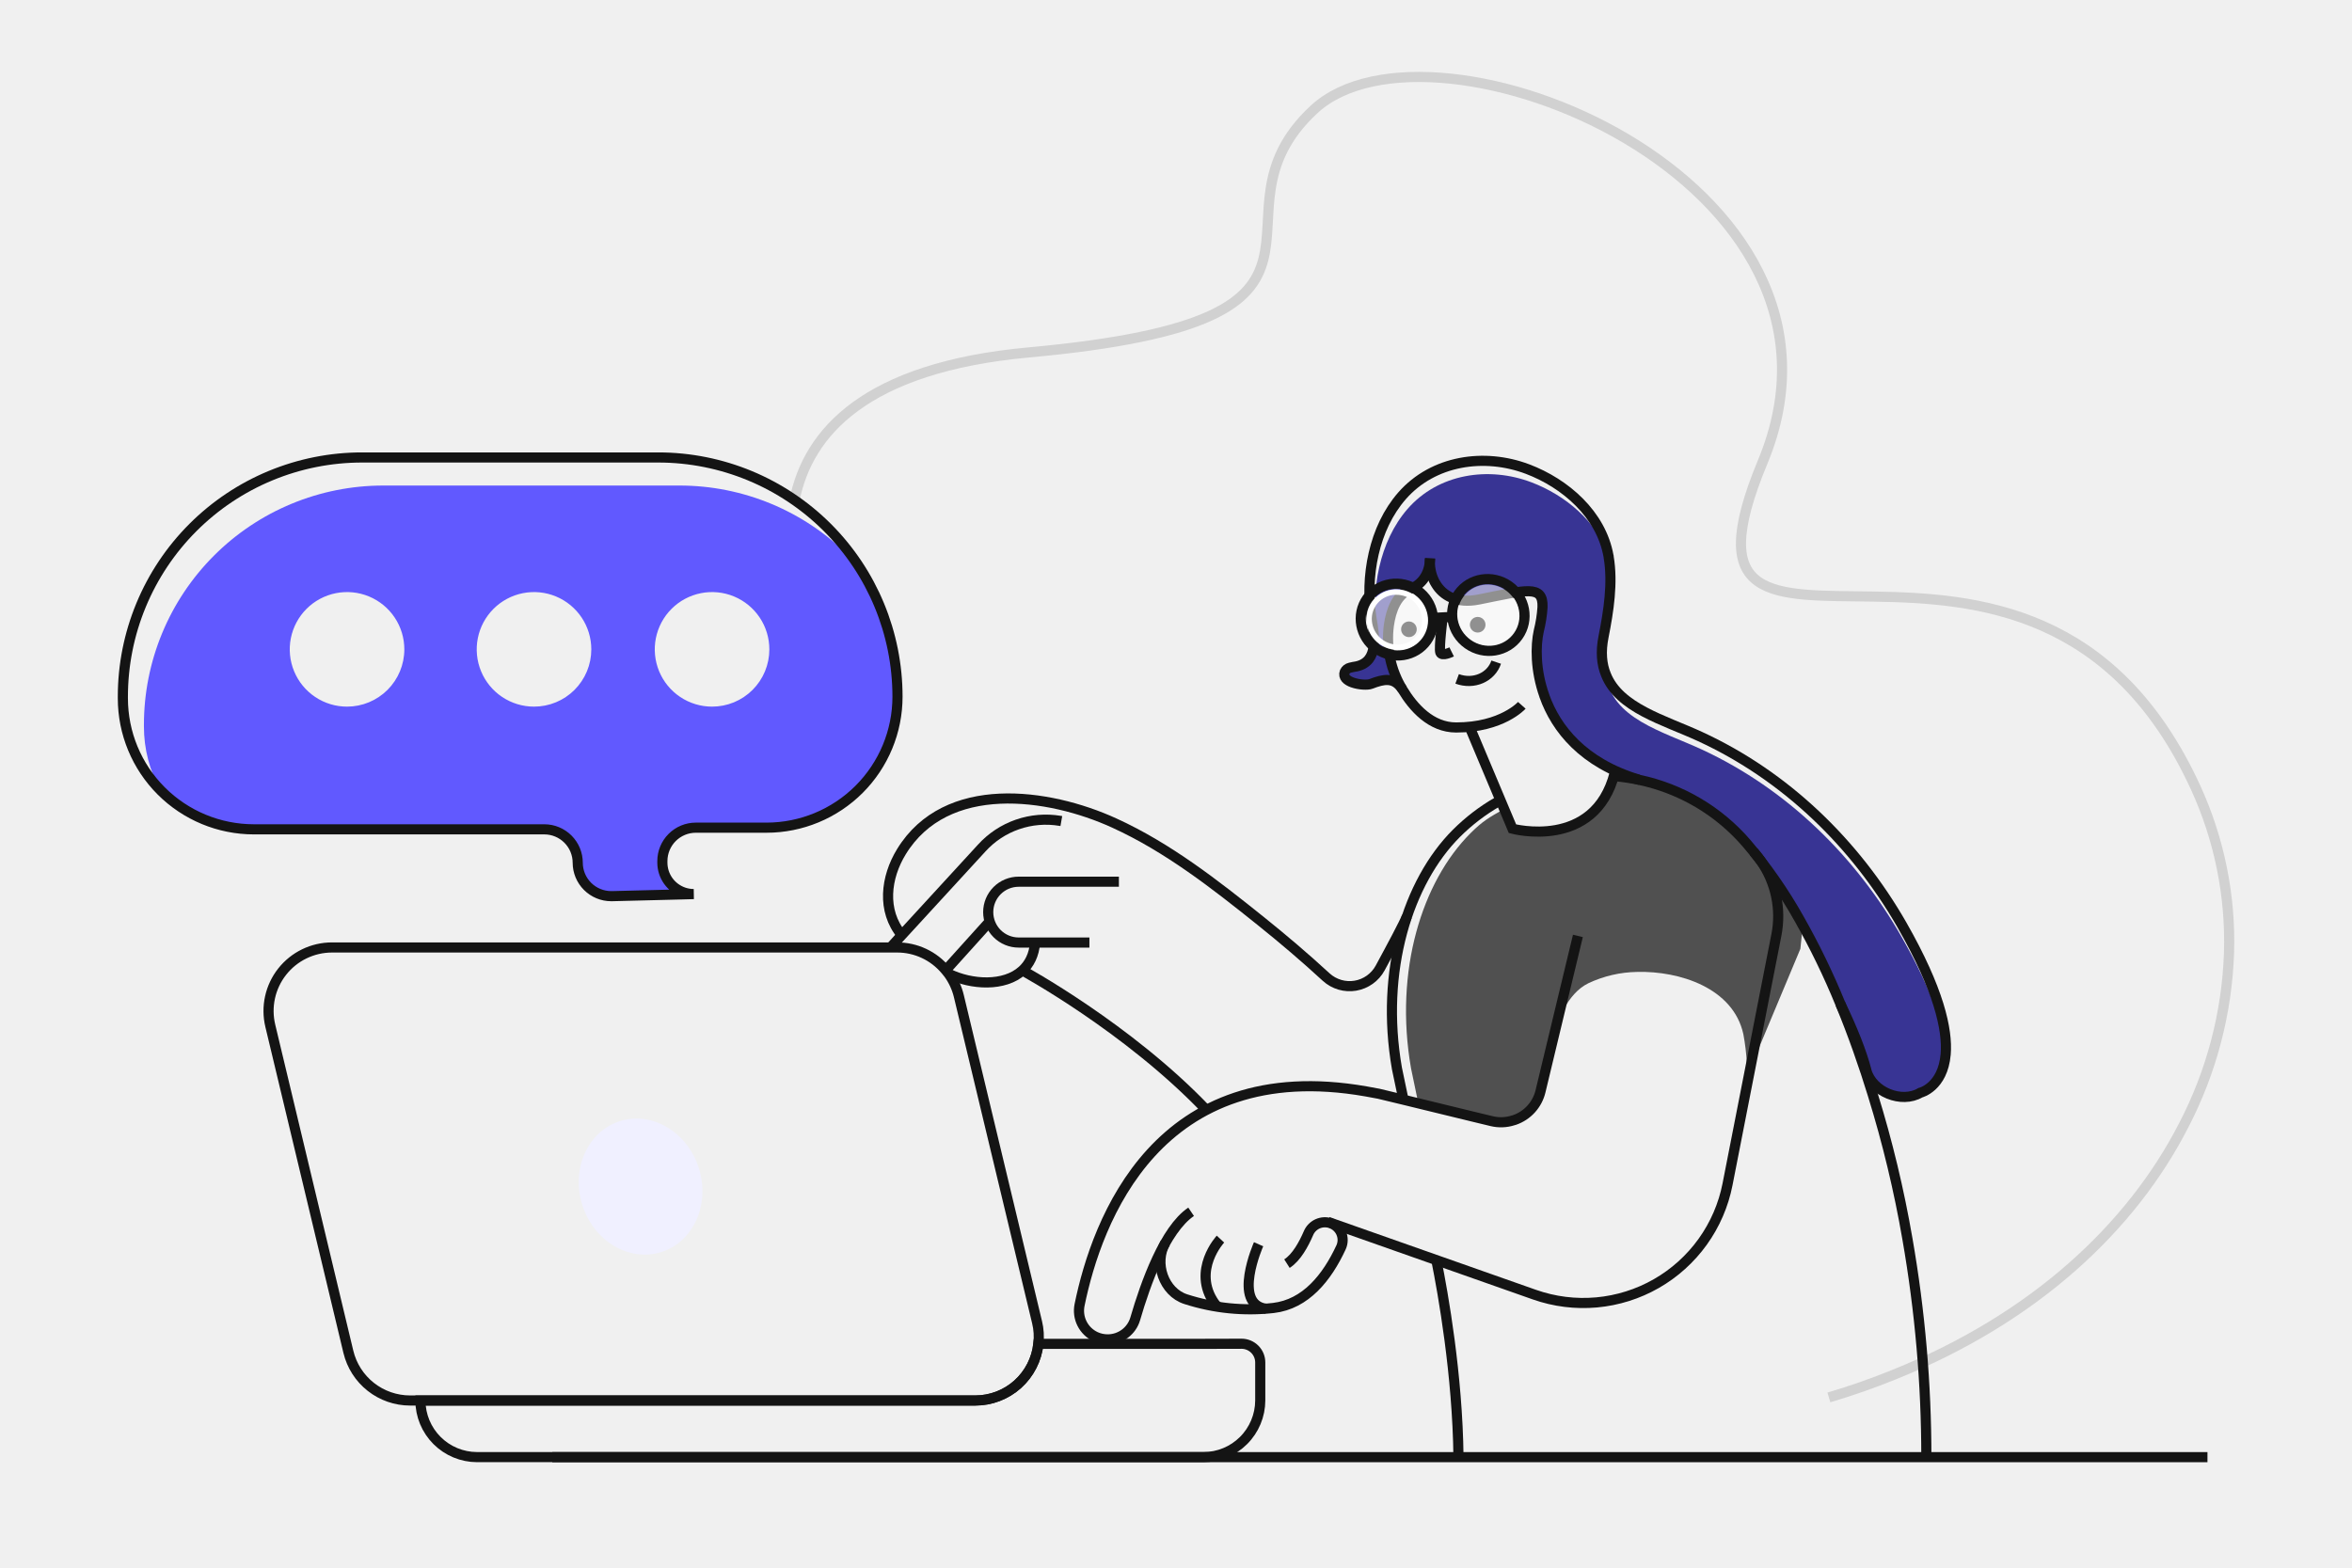
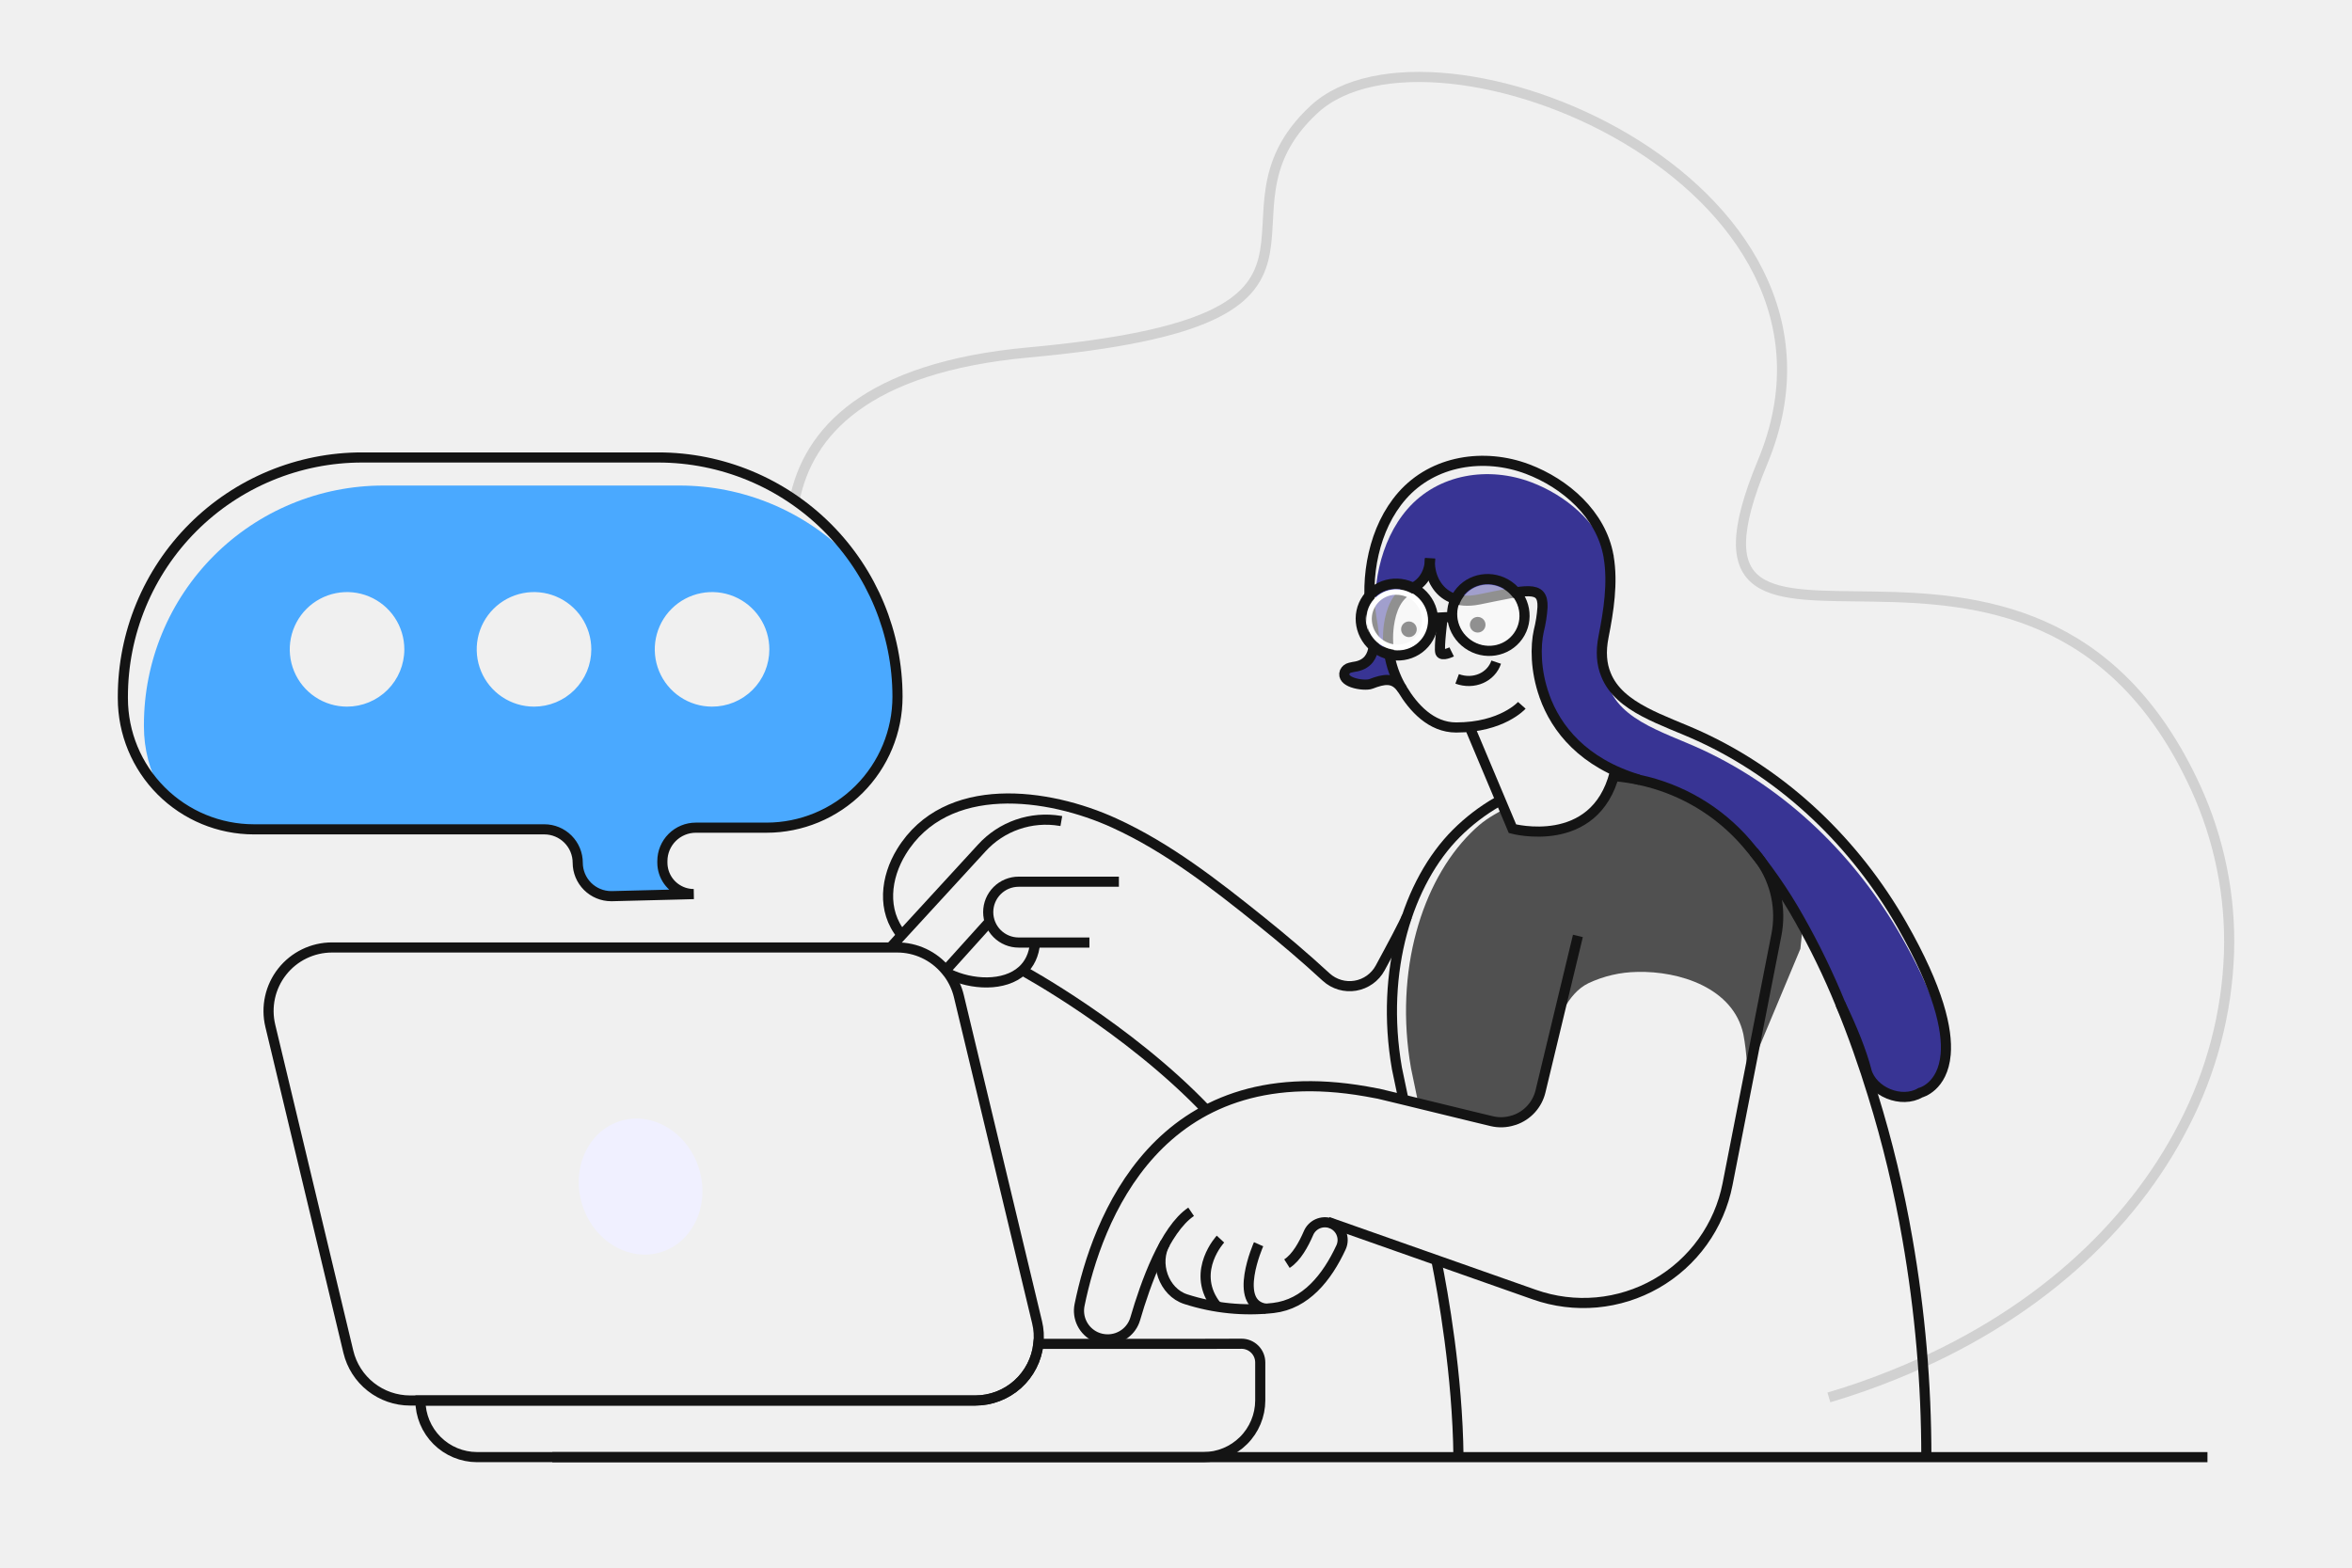
<svg xmlns="http://www.w3.org/2000/svg" width="390" height="260" viewBox="0 0 390 260" fill="none">
  <path d="M299.217 150.811L298.53 157.369C296.743 161.641 294.956 165.909 293.171 170.175C292.548 171.673 291.922 173.169 291.293 174.661C291.008 175.36 290.604 176.003 290.098 176.563C290.073 176.6 290.04 176.632 290.001 176.655C289.962 176.678 289.918 176.691 289.873 176.695C289.722 176.695 289.667 176.493 289.656 176.342C289.569 174.724 289.377 173.114 289.077 171.522C287.405 163.834 278.479 161.017 271.479 161.192C268.678 161.234 265.918 161.874 263.384 163.066C259.728 164.836 258.304 169.756 258.11 169.939L257.955 170.571L255.448 181.014C254.92 183.342 254.517 184.572 252.367 185.193C252.297 185.216 250.155 186.357 250.085 186.357C249.255 186.59 251.529 186.09 250.628 185.938L247.776 185.492L246.562 185.213L228.839 181.018C229.526 181.134 230.228 181.262 230.942 181.406L235.056 182.388L233.969 177.172C231.14 160.936 235.828 146.205 243.814 138.207C245.917 136.104 246.961 135.564 249.414 134.163L250.791 137.427C250.791 137.427 264.886 141.63 268.208 128.734C269.55 128.851 272.131 128.831 273.462 129.122C280.4 130.577 286.666 134.275 291.293 139.647C291.701 140.112 292.1 140.593 292.496 141.082L292.706 141.339C292.95 141.645 293.21 141.959 293.455 142.274L293.629 142.522C295.658 145.17 297.524 147.938 299.217 150.811Z" fill="#505050" />
  <path d="M131.746 82.933C133.981 71.757 143.473 60.93 170.583 58.45C230.841 52.943 198.267 36.331 217.888 18.15C237.508 -0.031 311.693 29.881 292.286 76.596C272.88 123.31 336.944 71.462 364.077 130.633C368.008 139.22 369.901 148.599 369.607 158.038C369.265 168.011 366.697 177.781 362.091 186.634C353.425 203.561 337.328 218.641 314.049 227.986C310.613 229.385 307.017 230.644 303.261 231.761" stroke="#D1D1D1" stroke-width="1.68" stroke-miterlimit="10" />
  <path d="M322.625 174.85C322.155 180.334 318.438 181.226 318.438 181.226C315.295 183.085 310.467 181.086 309.493 177.602C309.479 177.564 309.471 177.525 309.47 177.485C308.694 174.501 307.18 170.667 305.147 166.472C301.227 156.988 296.132 147.426 289.597 139.863C284.97 134.492 278.704 130.794 271.766 129.339C271.743 129.339 271.731 129.315 271.708 129.315C262.507 126.545 258.029 120.887 256.088 115.462C256.088 115.462 256.088 115.462 256.088 115.438C255.258 112.012 254.412 108.671 254.866 106.649C255.642 103.106 256.03 99.276 255.064 98.5C253.849 97.483 251.653 98.236 246.065 99.361C241.226 100.355 238.645 99.792 238.063 96.835C237.971 96.376 237.924 95.909 237.923 95.442C237.9 95.737 236.759 94.565 236.705 94.844C236.34 96.354 235.61 96.959 234.019 97.623C231.656 98.604 230.69 102.396 230.341 104.922C229.976 107.611 231.186 111.321 232.145 113.847C230.919 112.446 229.514 112.609 227.318 113.459C226.767 113.669 225.377 113.611 224.279 113.226C224.434 113.093 224.617 112.996 224.815 112.943C225.168 112.827 222.606 111.554 222.979 111.472C226.708 110.63 228.8 107.522 228.358 104.786C227.259 97.898 228.722 89.796 233.375 84.429C238.505 78.526 246.876 77.3 253.962 80.001C259.527 82.116 264.789 86.454 266.717 92.24C266.717 92.263 266.717 92.287 266.741 92.31C266.986 93.046 267.174 93.8 267.303 94.565C268.013 98.868 266.496 103.23 265.654 107.483C265.351 109.016 266.12 110.689 266.283 111.903C267.218 119.199 275.639 121.259 282.302 124.356C296.307 130.879 307.743 142.032 315.434 155.595C320.541 164.575 322.365 170.698 322.625 174.85Z" fill="#383494" />
  <path d="M248.793 132.715C248.642 132.796 248.49 132.878 248.35 132.971C245.835 134.413 243.523 136.182 241.474 138.233C233.492 146.231 228.804 160.962 231.633 177.198L232.719 182.386" stroke="#141414" stroke-width="1.68" stroke-miterlimit="10" />
  <path d="M319.42 241.66C319.421 229.539 318.373 217.441 316.288 205.5C314.893 197.399 312.972 189.397 310.537 181.545C309.074 176.776 307.285 171.63 305.158 166.465C303.184 161.632 300.902 156.929 298.329 152.387C295.833 147.938 292.913 143.742 289.609 139.856C284.982 134.485 278.716 130.787 271.778 129.332C270.447 129.05 269.1 128.848 267.746 128.727" stroke="#141414" stroke-width="1.68" stroke-miterlimit="10" />
  <path d="M175.985 136.174L175.787 136.139C173.417 135.742 170.985 135.946 168.715 136.732C166.444 137.519 164.407 138.863 162.791 140.64L149.519 155.099L147.967 156.807C147.87 156.912 147.78 157.022 147.695 157.137" stroke="#141414" stroke-width="1.68" stroke-miterlimit="10" />
  <path d="M156.818 160.911L164.102 152.832L164.114 152.82" stroke="#141414" stroke-width="1.68" stroke-miterlimit="10" />
  <path d="M220.181 202.645L254.443 214.718C257.743 215.88 261.254 216.319 264.738 216.004C268.222 215.688 271.598 214.627 274.635 212.89C277.672 211.154 280.3 208.783 282.339 205.941C284.379 203.098 285.782 199.85 286.454 196.417L294.561 155.034C294.975 152.909 294.956 150.722 294.504 148.605C294.052 146.487 293.176 144.484 291.93 142.713C291.581 142.215 291.203 141.738 290.796 141.285" stroke="#141414" stroke-width="1.68" stroke-miterlimit="10" />
  <path d="M197.507 200.975C193.145 203.92 189.94 212.865 188.236 218.736C187.945 219.721 187.341 220.585 186.517 221.197C185.693 221.81 184.692 222.14 183.665 222.136C182.97 222.136 182.282 221.985 181.651 221.693C180.682 221.239 179.895 220.471 179.416 219.515C178.937 218.558 178.795 217.467 179.012 216.42C181.864 202.473 191.931 174.94 226.511 181.009C227.201 181.126 227.904 181.254 228.614 181.397L232.72 182.387L244.233 185.192L247.338 185.941C248.516 186.227 249.75 186.183 250.904 185.813C250.976 185.799 251.045 185.78 251.114 185.755C252.177 185.39 253.131 184.763 253.888 183.931C254.644 183.1 255.178 182.091 255.441 180.998L258.06 170.101L258.211 169.468L261.642 155.223" stroke="#141414" stroke-width="1.68" stroke-miterlimit="10" />
  <path d="M180.642 156.32H168.907C167.569 156.32 166.286 155.788 165.34 154.843C164.393 153.897 163.862 152.613 163.862 151.275C163.862 149.937 164.393 148.654 165.34 147.708C166.286 146.762 167.569 146.23 168.907 146.23H185.531" stroke="#141414" stroke-width="1.68" stroke-miterlimit="10" />
  <path d="M171.635 156.316C171.468 158.373 170.684 159.894 169.527 160.946C166.547 163.662 161.087 163.352 157.288 161.493" stroke="#141414" stroke-width="1.68" stroke-miterlimit="10" />
  <path d="M149.535 155.097C146.17 151.03 146.857 145.515 149.469 141.254C156.877 129.162 173.804 131.483 184.782 136.508C193.677 140.568 201.469 146.668 209.056 152.753C212.761 155.725 216.401 158.822 219.921 162.066C220.567 162.651 221.338 163.082 222.174 163.325C223.011 163.569 223.892 163.62 224.751 163.475C225.61 163.329 226.425 162.99 227.134 162.484C227.844 161.978 228.429 161.318 228.847 160.553C230.787 156.971 232.886 153.063 233.282 151.98" stroke="#141414" stroke-width="1.68" stroke-miterlimit="10" />
  <path d="M169.531 160.949C169.531 160.949 187.037 170.445 200.04 184.089" stroke="#141414" stroke-width="1.68" stroke-miterlimit="10" />
  <path d="M193.234 206.127C191.294 209.441 192.963 214.307 196.63 215.471C201.313 216.982 206.265 217.478 211.155 216.926C216.491 216.305 220.038 211.901 222.374 206.856C222.543 206.481 222.631 206.074 222.633 205.662C222.634 205.251 222.549 204.843 222.383 204.467C222.217 204.09 221.973 203.752 221.668 203.476C221.363 203.2 221.003 202.991 220.612 202.863C219.906 202.631 219.139 202.673 218.462 202.981C217.786 203.29 217.251 203.842 216.964 204.528C216.188 206.321 214.989 208.564 213.398 209.573" stroke="#141414" stroke-width="1.68" stroke-miterlimit="10" />
  <path d="M202.373 205.504C202.373 205.504 197.581 210.657 201.36 216.113C201.527 216.343 201.722 216.549 201.943 216.727" stroke="#141414" stroke-width="1.68" stroke-miterlimit="10" />
  <path d="M208.695 206.355C208.695 206.355 204.263 216.329 209.948 217.058" stroke="#141414" stroke-width="1.68" stroke-miterlimit="10" />
  <path d="M366.033 241.668H91.582" stroke="#141414" stroke-width="1.68" stroke-miterlimit="10" />
  <path d="M199.552 222.875H172.182C171.904 225.459 170.68 227.848 168.746 229.584C166.811 231.319 164.303 232.277 161.704 232.274H69.711C69.716 234.762 70.707 237.147 72.466 238.906C74.225 240.665 76.61 241.656 79.098 241.661H199.552C202.044 241.66 204.434 240.672 206.199 238.912C207.965 237.153 208.961 234.766 208.97 232.274V225.964C208.97 225.14 208.643 224.351 208.061 223.769C207.479 223.187 206.689 222.859 205.866 222.859L199.552 222.875Z" stroke="#141414" stroke-width="1.68" stroke-miterlimit="10" />
  <path d="M157.288 161.495C158.095 162.61 158.675 163.873 158.996 165.212L171.961 219.285C172.247 220.458 172.322 221.674 172.182 222.874C171.904 225.458 170.68 227.847 168.746 229.583C166.811 231.318 164.303 232.276 161.704 232.273H68.004C65.637 232.272 63.339 231.475 61.482 230.009C59.624 228.544 58.314 226.495 57.763 224.193L44.821 170.125C44.449 168.577 44.433 166.965 44.774 165.409C45.115 163.854 45.804 162.397 46.79 161.146C47.776 159.896 49.032 158.885 50.465 158.191C51.898 157.496 53.469 157.136 55.062 157.137H148.755C150.294 157.134 151.815 157.47 153.209 158.123C154.603 158.776 155.835 159.728 156.819 160.913L157.288 161.495Z" stroke="#141414" stroke-width="1.68" stroke-miterlimit="10" />
-   <path d="M142.612 94.203C142.014 93.5 141.385 92.825 140.729 92.169C137.049 88.476 132.676 85.547 127.861 83.549C123.045 81.551 117.882 80.524 112.669 80.527H63.548C58.336 80.525 53.175 81.55 48.359 83.544C43.543 85.538 39.168 88.461 35.482 92.147C31.797 95.833 28.874 100.209 26.881 105.024C24.887 109.841 23.863 115.002 23.865 120.214V120.497C23.86 124.195 24.802 127.833 26.601 131.064C28.623 133.123 31.036 134.757 33.698 135.869C36.361 136.981 39.219 137.55 42.104 137.541H90.262C91.732 137.541 93.141 138.125 94.18 139.164C95.22 140.203 95.804 141.613 95.804 143.083C95.806 144.554 96.392 145.964 97.433 147.004C98.474 148.044 99.885 148.628 101.357 148.628H101.477L113.367 148.325C113.367 148.209 113.344 148.104 113.344 147.999C112.316 147.646 111.424 146.98 110.793 146.095C110.162 145.21 109.824 144.15 109.824 143.063V142.807C109.826 141.337 110.41 139.929 111.448 138.89C112.488 137.851 113.897 137.266 115.366 137.266H127.089C132.853 137.266 138.38 134.976 142.456 130.901C146.531 126.825 148.82 121.298 148.82 115.534C148.841 107.975 146.685 100.57 142.612 94.203ZM57.549 117.195C55.669 117.196 53.832 116.639 52.269 115.596C50.706 114.552 49.488 113.068 48.769 111.332C48.05 109.595 47.861 107.685 48.228 105.842C48.595 103.998 49.5 102.305 50.829 100.977C52.158 99.648 53.852 98.744 55.695 98.377C57.538 98.011 59.449 98.2 61.185 98.921C62.921 99.641 64.404 100.859 65.447 102.423C66.49 103.986 67.046 105.824 67.045 107.703C67.042 110.22 66.04 112.633 64.26 114.413C62.48 116.192 60.066 117.193 57.549 117.195ZM88.543 117.195C86.664 117.194 84.828 116.636 83.266 115.592C81.704 114.547 80.487 113.063 79.769 111.326C79.05 109.59 78.863 107.679 79.231 105.837C79.598 103.994 80.504 102.302 81.834 100.974C83.163 99.646 84.857 98.742 86.7 98.377C88.543 98.011 90.453 98.201 92.189 98.921C93.924 99.642 95.407 100.861 96.45 102.424C97.493 103.987 98.048 105.824 98.047 107.703C98.047 108.95 97.801 110.186 97.323 111.338C96.845 112.491 96.145 113.537 95.262 114.419C94.38 115.301 93.332 115.999 92.179 116.476C91.026 116.952 89.791 117.197 88.543 117.195ZM118.063 117.195C116.184 117.194 114.348 116.635 112.786 115.59C111.225 114.545 110.009 113.06 109.291 111.323C108.574 109.587 108.387 107.677 108.755 105.834C109.123 103.992 110.029 102.3 111.359 100.973C112.689 99.645 114.382 98.742 116.225 98.376C118.068 98.012 119.978 98.201 121.713 98.922C123.448 99.642 124.931 100.861 125.973 102.424C127.016 103.987 127.572 105.824 127.57 107.703C127.57 108.951 127.324 110.186 126.846 111.339C126.369 112.492 125.668 113.539 124.785 114.42C123.902 115.302 122.853 116.001 121.7 116.477C120.546 116.953 119.31 117.197 118.063 117.195Z" fill="#6159FF" />
+   <path d="M142.612 94.203C142.014 93.5 141.385 92.825 140.729 92.169C137.049 88.476 132.676 85.547 127.861 83.549C123.045 81.551 117.882 80.524 112.669 80.527H63.548C58.336 80.525 53.175 81.55 48.359 83.544C43.543 85.538 39.168 88.461 35.482 92.147C31.797 95.833 28.874 100.209 26.881 105.024C24.887 109.841 23.863 115.002 23.865 120.214V120.497C23.86 124.195 24.802 127.833 26.601 131.064C28.623 133.123 31.036 134.757 33.698 135.869C36.361 136.981 39.219 137.55 42.104 137.541H90.262C91.732 137.541 93.141 138.125 94.18 139.164C95.22 140.203 95.804 141.613 95.804 143.083C95.806 144.554 96.392 145.964 97.433 147.004C98.474 148.044 99.885 148.628 101.357 148.628H101.477L113.367 148.325C113.367 148.209 113.344 148.104 113.344 147.999C112.316 147.646 111.424 146.98 110.793 146.095C110.162 145.21 109.824 144.15 109.824 143.063V142.807C109.826 141.337 110.41 139.929 111.448 138.89C112.488 137.851 113.897 137.266 115.366 137.266H127.089C132.853 137.266 138.38 134.976 142.456 130.901C146.531 126.825 148.82 121.298 148.82 115.534C148.841 107.975 146.685 100.57 142.612 94.203ZM57.549 117.195C55.669 117.196 53.832 116.639 52.269 115.596C50.706 114.552 49.488 113.068 48.769 111.332C48.05 109.595 47.861 107.685 48.228 105.842C48.595 103.998 49.5 102.305 50.829 100.977C52.158 99.648 53.852 98.744 55.695 98.377C57.538 98.011 59.449 98.2 61.185 98.921C62.921 99.641 64.404 100.859 65.447 102.423C66.49 103.986 67.046 105.824 67.045 107.703C67.042 110.22 66.04 112.633 64.26 114.413C62.48 116.192 60.066 117.193 57.549 117.195ZM88.543 117.195C86.664 117.194 84.828 116.636 83.266 115.592C81.704 114.547 80.487 113.063 79.769 111.326C79.05 109.59 78.863 107.679 79.231 105.837C79.598 103.994 80.504 102.302 81.834 100.974C83.163 99.646 84.857 98.742 86.7 98.377C88.543 98.011 90.453 98.201 92.189 98.921C93.924 99.642 95.407 100.861 96.45 102.424C97.493 103.987 98.048 105.824 98.047 107.703C98.047 108.95 97.801 110.186 97.323 111.338C96.845 112.491 96.145 113.537 95.262 114.419C94.38 115.301 93.332 115.999 92.179 116.476C91.026 116.952 89.791 117.197 88.543 117.195ZM118.063 117.195C116.184 117.194 114.348 116.635 112.786 115.59C111.225 114.545 110.009 113.06 109.291 111.323C108.574 109.587 108.387 107.677 108.755 105.834C109.123 103.992 110.029 102.3 111.359 100.973C112.689 99.645 114.382 98.742 116.225 98.376C118.068 98.012 119.978 98.201 121.713 98.922C123.448 99.642 124.931 100.861 125.973 102.424C127.016 103.987 127.572 105.824 127.57 107.703C127.57 108.951 127.324 110.186 126.846 111.339C126.369 112.492 125.668 113.539 124.785 114.42C123.902 115.302 122.853 116.001 121.7 116.477C120.546 116.953 119.31 117.197 118.063 117.195Z" fill="#4AA9FF" />
  <path d="M148.821 115.539C148.821 121.302 146.531 126.83 142.456 130.905C138.38 134.98 132.853 137.27 127.089 137.27H115.374C113.905 137.271 112.497 137.854 111.458 138.893C110.419 139.931 109.834 141.339 109.832 142.808V143.064C109.832 144.151 110.17 145.21 110.801 146.096C111.432 146.98 112.324 147.646 113.352 148C113.893 148.188 114.463 148.282 115.036 148.279L113.375 148.326L101.478 148.628H101.349C99.879 148.628 98.468 148.045 97.427 147.006C96.386 145.967 95.799 144.558 95.796 143.087C95.796 141.617 95.213 140.208 94.173 139.168C93.134 138.129 91.724 137.545 90.255 137.545H42.104C36.341 137.545 30.813 135.256 26.738 131.18C22.663 127.105 20.373 121.578 20.373 115.814V115.531C20.374 110.322 21.4 105.165 23.394 100.352C25.387 95.54 28.309 91.168 31.993 87.485C35.676 83.803 40.049 80.881 44.862 78.889C49.674 76.896 54.832 75.87 60.041 75.871H109.146C119.666 75.872 129.756 80.051 137.196 87.49C144.636 94.929 148.818 105.017 148.821 115.539Z" stroke="#141414" stroke-width="1.68" stroke-miterlimit="10" />
  <path d="M271.766 129.32C271.742 129.32 271.731 129.297 271.708 129.297C262.507 126.526 258.028 120.868 256.088 115.443C256.088 115.443 256.088 115.443 256.088 115.42C254.571 111.19 254.606 107.096 255.153 104.651C255.48 103.356 255.688 102.034 255.774 100.7C255.902 96.925 253.131 97.848 245.207 99.428C241.567 100.165 239.239 98.783 238.074 96.82C237.961 96.649 237.863 96.468 237.779 96.28C237.236 95.138 237.011 93.869 237.128 92.609" stroke="#141414" stroke-width="1.68" stroke-miterlimit="10" />
  <path d="M232.568 114.356C232.428 114.158 232.285 113.968 232.145 113.816C230.919 112.415 229.514 112.578 227.317 113.428C226.766 113.638 225.377 113.58 224.279 113.195C223.355 112.866 222.665 112.295 222.979 111.441C223.06 111.266 223.18 111.111 223.33 110.989C223.48 110.868 223.656 110.782 223.844 110.739C224.21 110.647 224.581 110.573 224.954 110.518C228.722 109.676 227.88 105.314 227.422 102.578C226.312 95.694 227.787 87.591 232.486 82.224C237.663 76.322 246.13 75.092 253.282 77.793C259.573 80.168 265.491 85.321 266.717 92.209C266.717 92.233 266.717 92.256 266.74 92.279C266.764 92.302 266.74 92.337 266.74 92.361C267.466 96.664 266.74 101.329 265.898 105.586C265.394 108.108 265.584 110.169 266.286 111.872C268.487 117.449 275.91 119.393 281.894 122.152C296.054 128.675 307.591 139.828 315.368 153.391C321.507 164.148 322.962 170.764 322.625 174.847C322.155 180.33 318.438 181.222 318.438 181.222C315.294 183.081 310.463 181.083 309.493 177.598C309.479 177.561 309.471 177.521 309.47 177.481C308.693 174.497 307.18 170.663 305.147 166.468" stroke="#141414" stroke-width="1.68" stroke-miterlimit="10" />
  <path d="M237.112 92.609C237.112 94.686 236.134 96.734 234.008 97.608C231.617 98.593 230.647 101.189 230.298 103.716C229.81 107.415 230.606 111.169 232.552 114.352C234.357 117.348 237.295 120.651 241.455 120.651C249.076 120.651 252.344 116.976 252.344 116.976" stroke="#141414" stroke-width="1.68" stroke-miterlimit="10" />
  <path d="M245.025 104.909C245.741 104.909 246.321 104.329 246.321 103.613C246.321 102.897 245.741 102.316 245.025 102.316C244.309 102.316 243.729 102.897 243.729 103.613C243.729 104.329 244.309 104.909 245.025 104.909Z" fill="#141414" />
  <path d="M233.623 105.663C234.339 105.663 234.919 105.082 234.919 104.366C234.919 103.651 234.339 103.07 233.623 103.07C232.907 103.07 232.327 103.651 232.327 104.366C232.327 105.082 232.907 105.663 233.623 105.663Z" fill="#141414" />
  <path d="M239.215 102.395C239.215 102.395 238.567 107.513 238.827 108.215C239.087 108.918 240.709 108.115 240.709 108.115" stroke="#141414" stroke-width="1.68" stroke-miterlimit="10" />
  <path d="M241.617 112.591C244.392 113.612 247.256 112.312 248.094 109.816" stroke="#141414" stroke-width="1.68" stroke-miterlimit="10" />
  <path d="M251.733 105.485C253.615 102.821 252.929 99.098 250.2 97.17C247.471 95.242 243.733 95.839 241.851 98.503C239.969 101.167 240.655 104.89 243.384 106.818C246.113 108.746 249.851 108.149 251.733 105.485Z" stroke="#141414" stroke-width="1.68" stroke-miterlimit="10" />
  <path d="M236.576 106.247C238.459 103.582 237.772 99.86 235.043 97.932C232.314 96.004 228.576 96.601 226.694 99.265C224.812 101.929 225.498 105.652 228.227 107.58C230.956 109.508 234.694 108.911 236.576 106.247Z" stroke="#141414" stroke-width="1.68" stroke-miterlimit="10" />
  <path d="M231.528 98.643C232.606 98.639 233.645 99.044 234.437 99.775C235.228 100.507 235.714 101.51 235.797 102.585C235.84 103.119 235.775 103.656 235.606 104.164C235.436 104.672 235.166 105.141 234.811 105.542C234.452 105.949 234.015 106.279 233.525 106.512C233.036 106.746 232.504 106.878 231.963 106.901H231.745C230.667 106.904 229.627 106.498 228.835 105.766C228.044 105.034 227.558 104.029 227.477 102.954C227.434 102.42 227.5 101.883 227.67 101.375C227.84 100.867 228.111 100.398 228.466 99.997C228.825 99.591 229.262 99.262 229.751 99.029C230.239 98.796 230.77 98.663 231.311 98.639H231.528V98.643ZM231.528 97.762H231.268C230.614 97.791 229.972 97.951 229.381 98.233C228.79 98.515 228.262 98.913 227.827 99.403C227.393 99.893 227.062 100.466 226.853 101.086C226.644 101.707 226.562 102.363 226.611 103.016C226.716 104.31 227.304 105.517 228.257 106.398C229.21 107.279 230.459 107.77 231.757 107.774H232.017C232.671 107.744 233.313 107.584 233.904 107.302C234.495 107.02 235.023 106.622 235.457 106.132C235.892 105.642 236.223 105.07 236.432 104.449C236.641 103.829 236.723 103.172 236.674 102.519C236.568 101.226 235.981 100.019 235.028 99.137C234.075 98.256 232.826 97.765 231.528 97.762Z" fill="white" />
  <path d="M240.806 102.312L237.624 102.475" stroke="#141414" stroke-width="1.68" stroke-miterlimit="10" />
  <path opacity="0.53" d="M250.976 104.948C252.57 102.691 251.989 99.539 249.679 97.907C247.368 96.274 244.203 96.78 242.609 99.036C241.014 101.293 241.595 104.445 243.906 106.078C246.217 107.71 249.382 107.204 250.976 104.948Z" fill="white" />
  <path opacity="0.53" d="M235.819 105.713C237.413 103.457 236.832 100.305 234.522 98.672C232.211 97.04 229.046 97.546 227.452 99.802C225.858 102.059 226.439 105.211 228.749 106.843C231.06 108.476 234.225 107.969 235.819 105.713Z" fill="white" />
  <path d="M243.725 120.652L250.791 137.44C250.791 137.44 264.424 141.107 267.738 128.208" stroke="#141414" stroke-width="1.68" stroke-miterlimit="10" />
  <path d="M109.646 207.656C114.983 205.973 117.777 199.747 115.886 193.75C113.995 187.753 108.135 184.255 102.799 185.938C97.462 187.621 94.668 193.846 96.559 199.844C98.45 205.841 104.309 209.338 109.646 207.656Z" fill="#F0F0FF" />
  <path d="M241.839 241.659C241.688 227.995 239.278 214.495 238.168 208.984" stroke="#141414" stroke-width="1.68" stroke-miterlimit="10" />
</svg>
